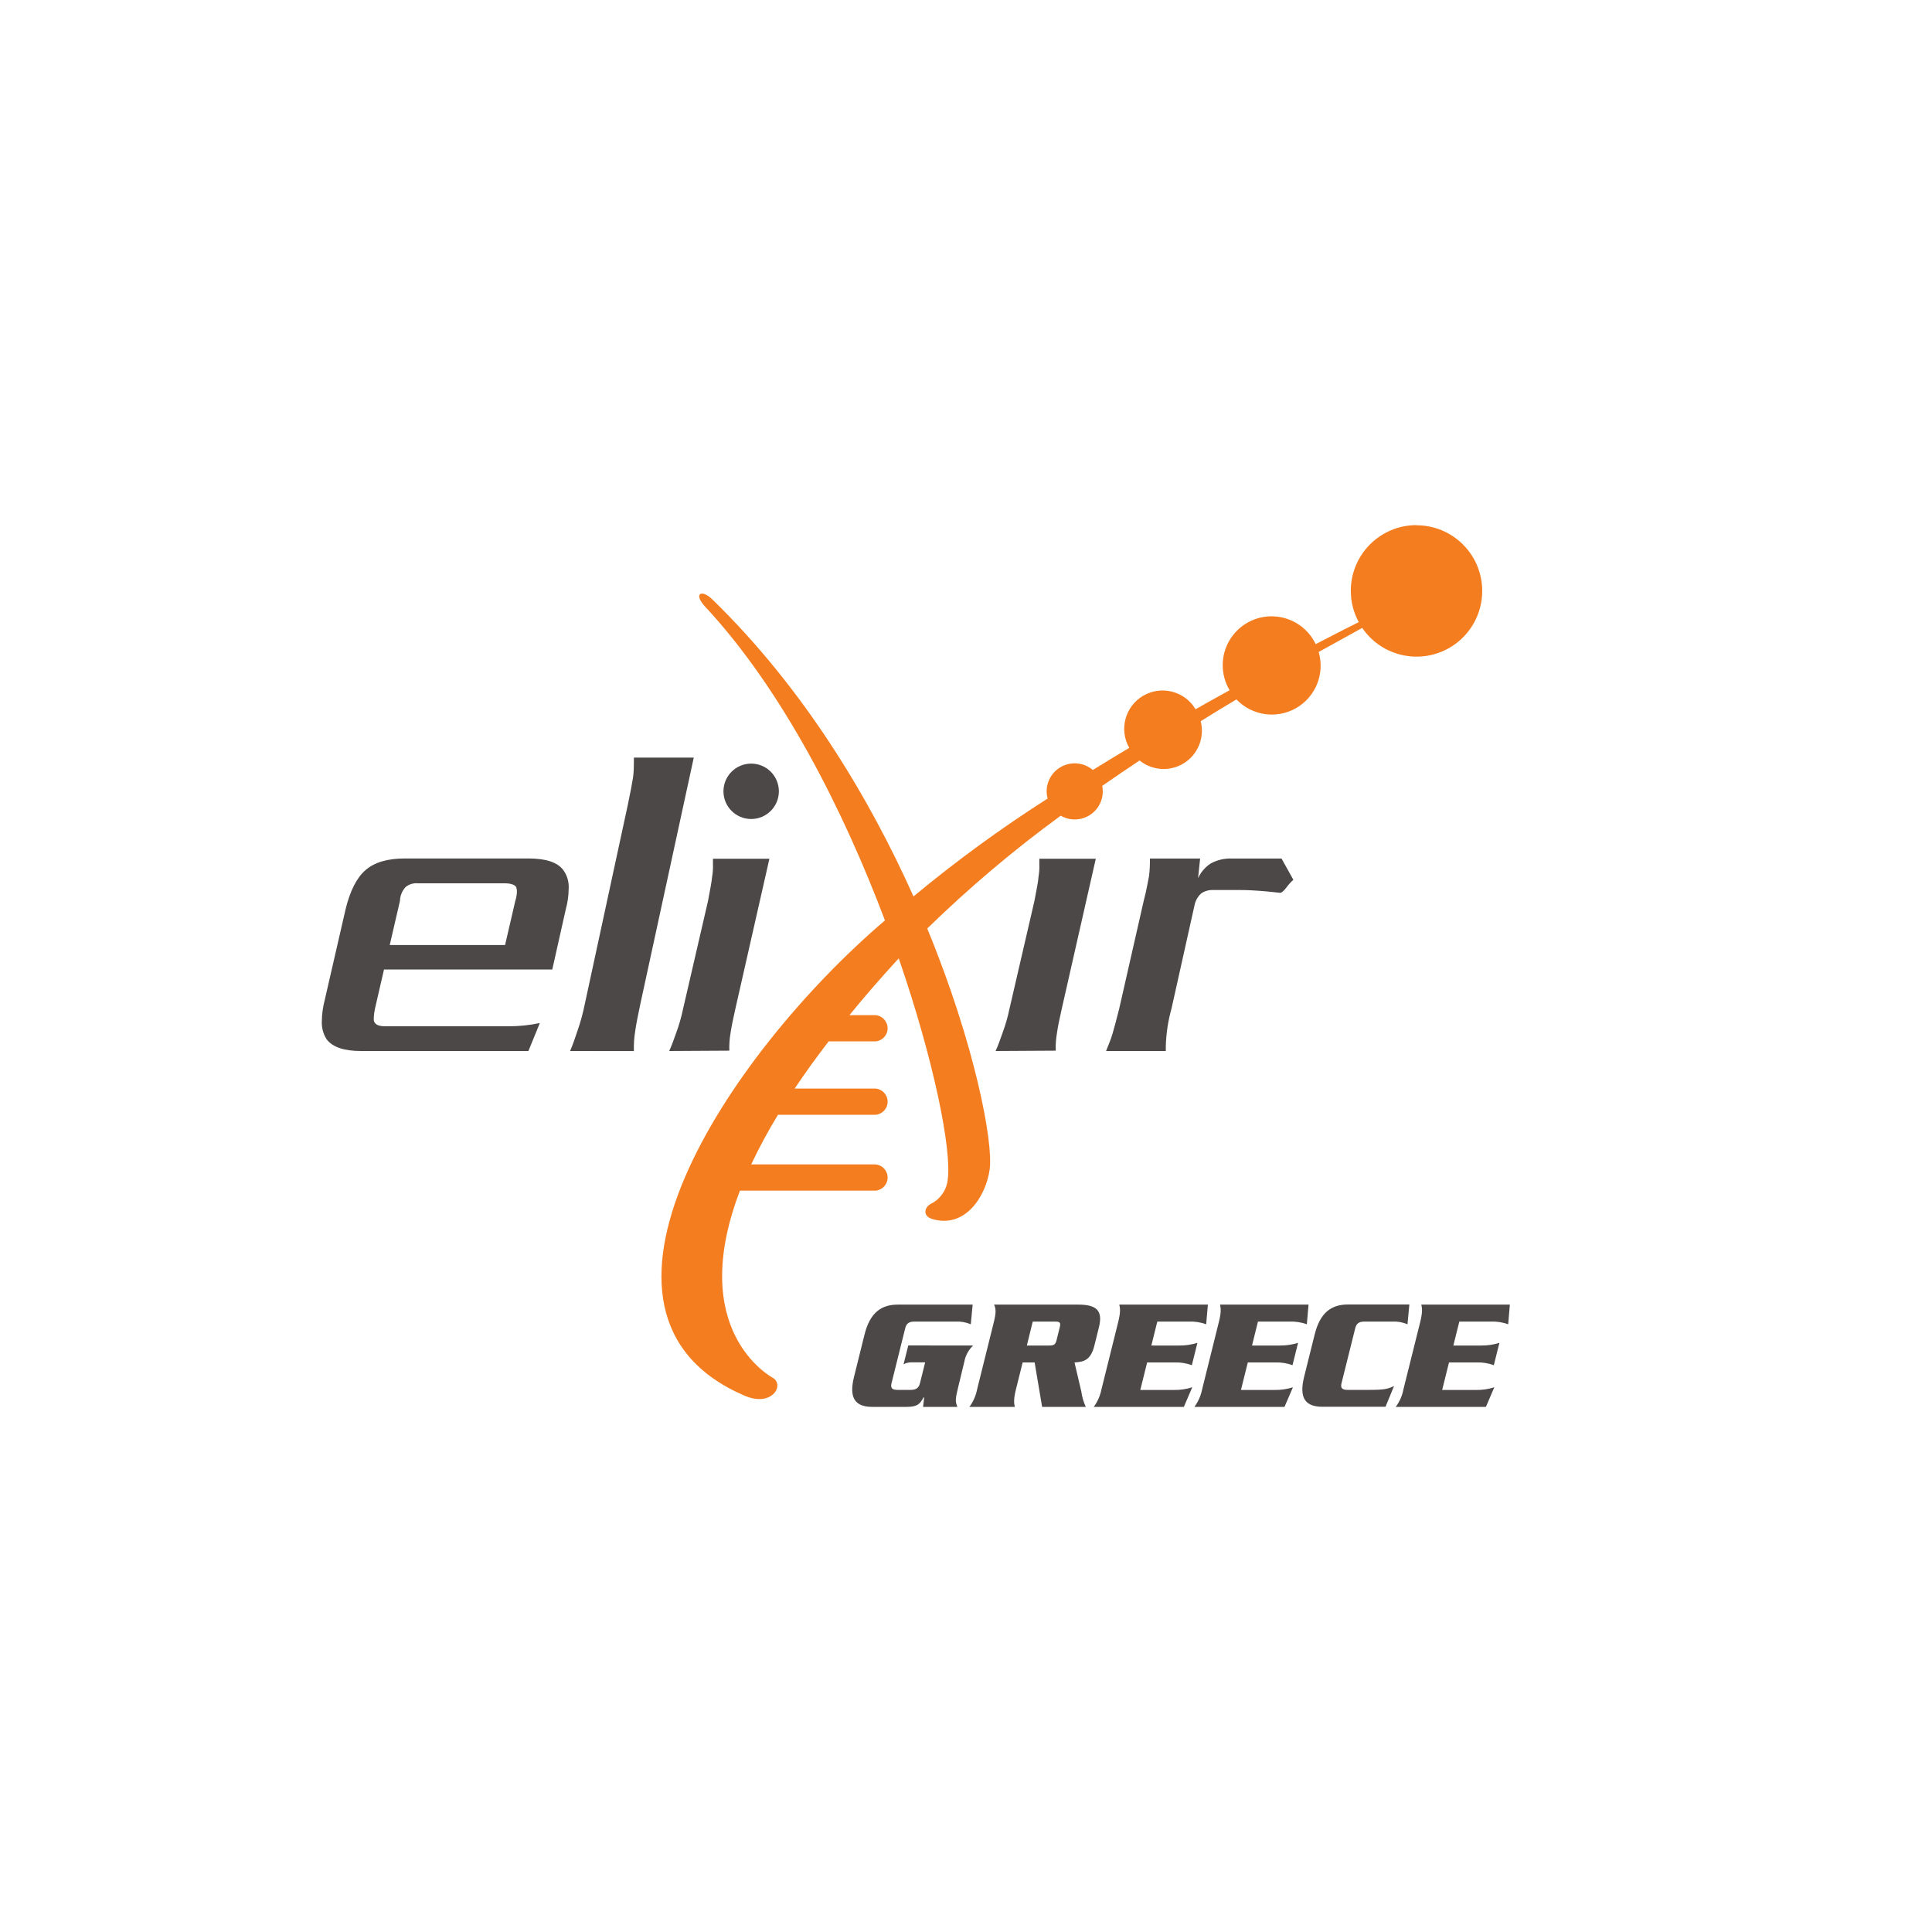
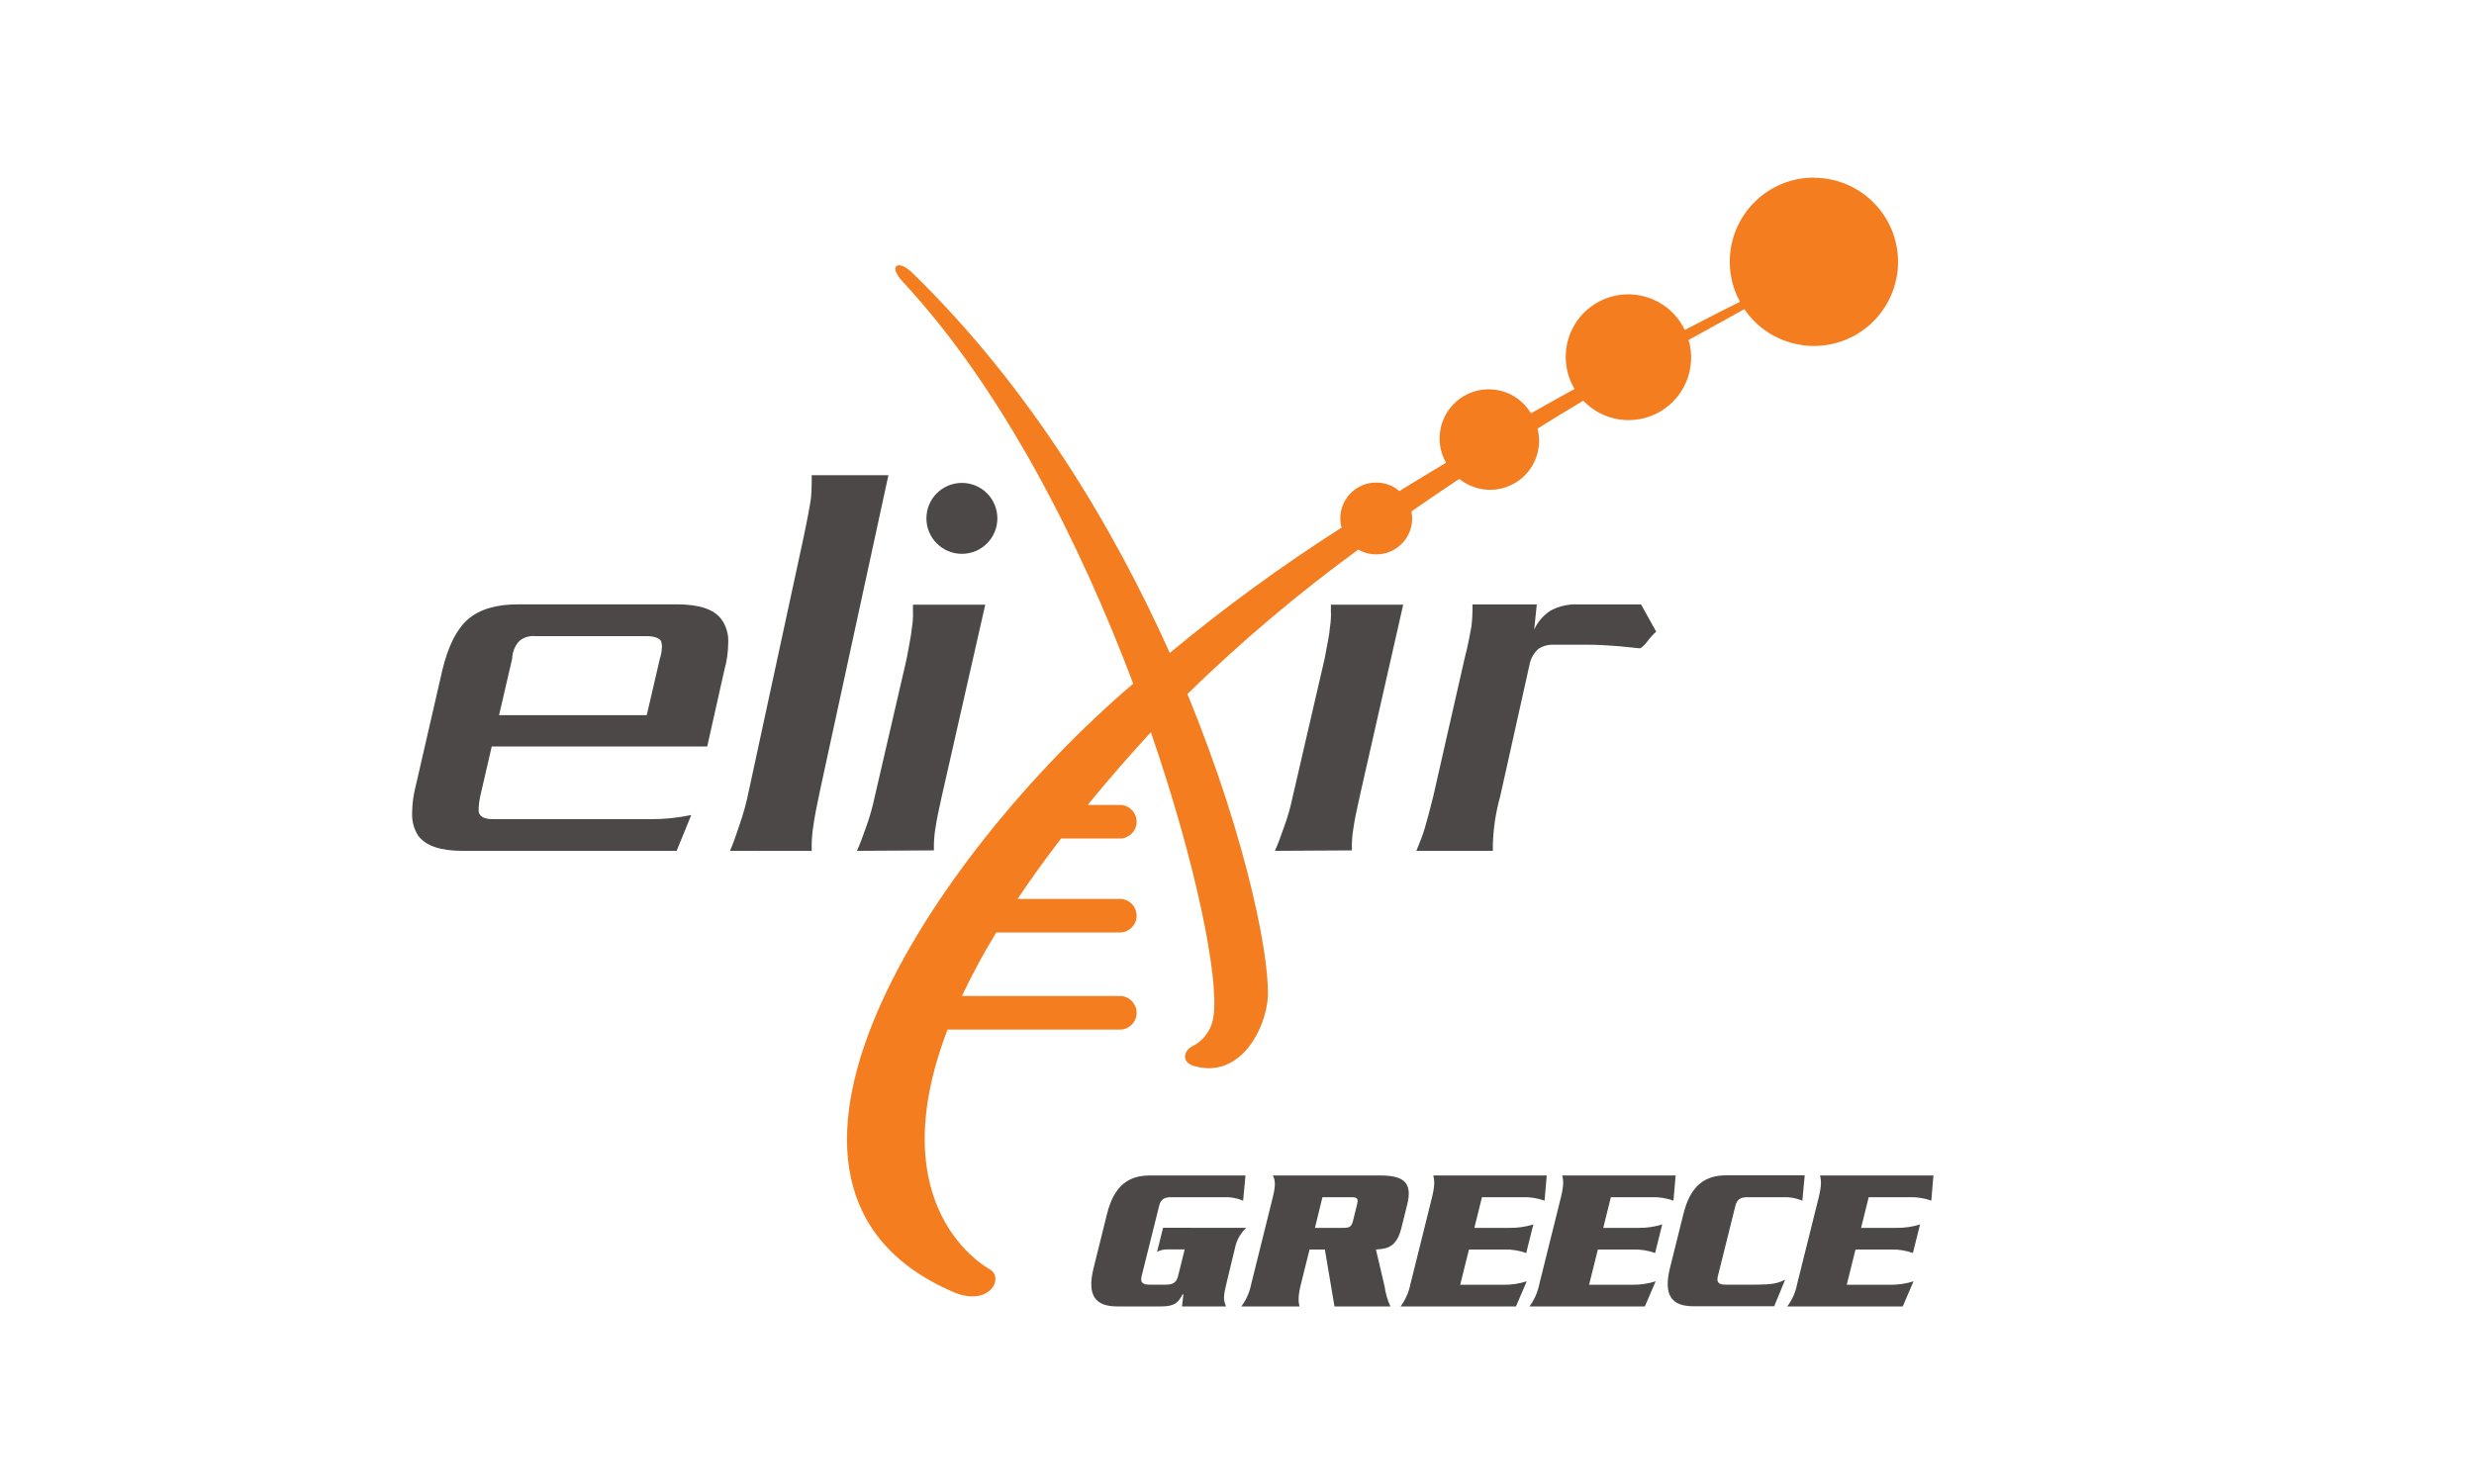
- <svg xmlns="http://www.w3.org/2000/svg" width="500" height="500" viewBox="0 0 500 500" version="1.1" id="svg35">
+ <svg xmlns="http://www.w3.org/2000/svg" width="500" height="300" viewBox="0 100 500 300" version="1.1" id="svg35">
  <defs id="defs4">
    <style id="style2">.cls-1{fill:#4d4848;}.cls-2{fill:#f47d20;}</style>
  </defs>
  <g id="Nodes">
    <path class="cls-1" d="m 173.19,272 c 0.63,-1.38 1.16,-2.86 1.8,-4.66 a 44.89,44.89 0 0 0 1.79,-6.25 l 6.46,-27.94 c 0.53,-2.86 0.95,-5 1.06,-6.25 a 16.19,16.19 0 0 0 0.21,-3.39 v -1.27 h 14.61 L 190.33,261 c -0.63,2.76 -1.05,4.87 -1.27,6.36 a 22.92,22.92 0 0 0 -0.31,4.55 z" id="path6" style="fill:#4d4848" />
    <path class="cls-2" d="m 366.59,135.9 a 17,17 0 0 0 -17,17 16.81,16.81 0 0 0 2.06,8.11 c -1.7,0.84 -5.64,2.82 -11.15,5.69 a 12.65,12.65 0 1 0 -22.28,11.93 c -2.84,1.56 -5.78,3.21 -8.81,4.92 a 9.931,9.931 0 0 0 -17.16,10 c -3.12,1.86 -6.28,3.77 -9.43,5.72 a 7.26,7.26 0 0 0 -11.95,5.54 7.52,7.52 0 0 0 0.25,1.86 340.8,340.8 0 0 0 -34.71,25.33 c -11.49,-25.68 -28.42,-53.87 -52,-76.82 l -0.07,-0.06 c -2.76,-2.72 -5,-1.52 -1.87,1.86 l 0.12,0.13 c 20,21.53 35.72,52.68 46.43,81.09 -40.63,34.69 -85.42,101.91 -36.33,123 7.15,3.08 10.41,-2.8 7.33,-4.61 -0.55,-0.33 -22.41,-12.15 -8.52,-48.45 h 35 a 3.4,3.4 0 0 0 0,-6.79 h -32.09 a 136.82,136.82 0 0 1 6.93,-12.84 h 25.16 a 3.4,3.4 0 0 0 0,-6.79 h -20.84 c 2.6,-3.89 5.51,-7.95 8.79,-12.21 h 12.05 a 3.4,3.4 0 0 0 0,-6.79 h -6.67 q 5.7,-7 12.64,-14.57 l 0.12,-0.13 c 9.22,26.72 13.68,49.5 12.7,57.09 a 7.93,7.93 0 0 1 -4.27,6.38 c -1.72,0.81 -2.43,3.18 0.27,4 8.59,2.53 13.88,-6 14.84,-12.85 0.96,-6.85 -3.74,-32.19 -16.16,-62.34 a 317.16,317.16 0 0 1 34.54,-29.2 7.26,7.26 0 0 0 10.89,-6.29 6.64,6.64 0 0 0 -0.15,-1.42 q 4.88,-3.39 9.67,-6.58 a 9.9,9.9 0 0 0 15.82,-10.16 q 4.78,-3 9.25,-5.64 a 12.64,12.64 0 0 0 21.28,-12.28 c 5.4,-3 9.34,-5.13 11.27,-6.23 a 17,17 0 1 0 14,-26.56 z" id="path8" style="fill:#f47d20" />
    <path class="cls-1" d="m 136.75,272 h -43.3 c -4.34,0 -7.3,-0.95 -8.9,-3 a 8,8 0 0 1 -1.26,-4.76 22.47,22.47 0 0 1 0.74,-5.4 l 5.4,-23.5 c 1.16,-4.76 2.85,-8.15 5.18,-10.17 2.33,-2.02 5.72,-3 10.17,-3 h 32 c 4.55,0 7.51,1 9,3 a 7.41,7.41 0 0 1 1.39,4.88 20.42,20.42 0 0 1 -0.75,5.29 l -3.49,15.57 H 99.38 L 97.05,261 a 14.11,14.11 0 0 0 -0.32,2.44 c 0,0.53 0,0.95 0.22,1.16 0.31,0.64 1.26,1 2.75,1 h 31.75 a 38.76,38.76 0 0 0 8.26,-0.84 z m -3.39,-38.85 a 8.38,8.38 0 0 0 0.42,-2.54 3.07,3.07 0 0 0 -0.21,-1.06 c -0.43,-0.64 -1.48,-0.95 -3,-0.95 h -22.41 a 4.36,4.36 0 0 0 -3.17,0.95 5.45,5.45 0 0 0 -1.48,3.6 l -2.65,11.43 h 29.85 z" id="path10" style="fill:#4d4848" />
    <path class="cls-1" d="m 147.54,272 c 0.67,-1.54 1.23,-3.2 1.91,-5.22 a 52.42,52.42 0 0 0 1.91,-7 l 11.12,-51.5 c 0.67,-3.21 1.12,-5.58 1.34,-7 0.22,-1.42 0.23,-3.08 0.23,-5.22 h 15.5 l -13.82,63.73 q -1,4.63 -1.35,7.13 a 27.12,27.12 0 0 0 -0.33,5.1 z" id="path12" style="fill:#4d4848" />
    <path class="cls-1" d="m 326.16,230.56 c -1.59,-0.11 -3.18,-0.22 -5,-0.22 h -7.09 a 5.15,5.15 0 0 0 -3.17,0.85 5.67,5.67 0 0 0 -1.8,3.28 L 303.19,261 a 40.17,40.17 0 0 0 -1.48,9.74 V 272 h -15.46 c 0.63,-1.59 1.27,-3.08 1.69,-4.55 0.42,-1.47 1,-3.5 1.7,-6.36 L 296,233.1 c 0.74,-2.76 1.06,-4.87 1.38,-6.46 a 31.58,31.58 0 0 0 0.21,-4.45 h 13 l -0.53,5.08 a 9,9 0 0 1 3.28,-3.81 10.57,10.57 0 0 1 5.61,-1.27 h 12.71 l 3.06,5.5 a 12.26,12.26 0 0 0 -1.8,2 c -0.74,0.95 -1.26,1.37 -1.58,1.37 -1.9,-0.18 -3.6,-0.4 -5.18,-0.5 z" id="path14" style="fill:#4d4848" />
    <path class="cls-1" d="m 257.66,272 c 0.63,-1.38 1.16,-2.86 1.79,-4.66 a 43.46,43.46 0 0 0 1.8,-6.25 l 6.46,-27.94 c 0.53,-2.86 1,-5 1.06,-6.25 a 16.19,16.19 0 0 0 0.21,-3.39 v -1.27 h 14.61 L 274.8,261 c -0.63,2.76 -1.06,4.87 -1.26,6.36 a 22.21,22.21 0 0 0 -0.32,4.55 z" id="path16" style="fill:#4d4848" />
    <path class="cls-1" d="m 201.57,204.79 a 7.17,7.17 0 1 1 -7.16,-7.17 7.16,7.16 0 0 1 7.16,7.17 z" id="path18" style="fill:#4d4848" />
    <path class="cls-1" d="m 251.85,348.22 a 7.63,7.63 0 0 0 -2.27,4.14 l -1.58,6.53 c -0.81,3.27 -0.78,3.81 -0.22,5.21 h -8.89 l 0.28,-2.44 H 239 c -0.83,1.53 -1.43,2.44 -4.29,2.44 h -8.93 c -4.3,0 -6.18,-2.07 -4.76,-7.77 l 2.71,-10.92 c 1.42,-5.71 4.34,-7.78 8.64,-7.78 h 19.35 l -0.48,5.09 a 8.94,8.94 0 0 0 -3.87,-0.7 h -10.69 c -1.32,0 -2.08,0.41 -2.4,1.69 L 230.72,358 c -0.32,1.28 0.24,1.7 1.56,1.7 h 3.39 c 1.32,0 2.09,-0.42 2.41,-1.7 l 1.35,-5.42 h -3.77 a 4.16,4.16 0 0 0 -1.82,0.5 l 1.22,-4.88 z" id="path20" style="fill:#4d4848" />
    <path class="cls-1" d="m 264.66,352.6 -1.73,6.95 c -0.62,2.53 -0.54,3.52 -0.3,4.55 h -11.75 a 11.16,11.16 0 0 0 2,-4.55 l 4.32,-17.37 c 0.63,-2.52 0.55,-3.51 0.06,-4.55 H 279 c 4.63,0 6.51,1.41 5.41,5.83 l -1.21,4.88 c -1,3.89 -2.93,4.1 -5.12,4.26 l 1.75,7.45 a 14.48,14.48 0 0 0 1.17,4.05 h -11.3 l -1.94,-11.5 z m 1.09,-4.38 h 5.71 c 1.28,0 1.71,-0.21 2,-1.49 l 0.8,-3.22 c 0.32,-1.29 0,-1.49 -1.29,-1.49 h -5.7 z" id="path24" style="fill:#4d4848" />
    <path class="cls-1" d="m 303.83,359.72 a 14.59,14.59 0 0 0 4.73,-0.7 l -2.18,5.08 h -23.32 a 11.3,11.3 0 0 0 2,-4.55 l 4.32,-17.37 c 0.63,-2.52 0.54,-3.51 0.3,-4.55 h 22.92 l -0.44,5.09 a 11.92,11.92 0 0 0 -4.42,-0.7 h -8.23 l -1.54,6.2 h 7.19 a 15,15 0 0 0 4.73,-0.7 l -1.44,5.79 a 11.79,11.79 0 0 0 -4.38,-0.71 h -7.19 l -1.77,7.12 z" id="path26" style="fill:#4d4848" />
    <path class="cls-1" d="m 329.89,359.72 a 14.57,14.57 0 0 0 4.72,-0.7 l -2.18,5.08 h -23.32 a 11.3,11.3 0 0 0 2,-4.55 l 4.32,-17.37 c 0.63,-2.52 0.55,-3.51 0.31,-4.55 h 22.91 l -0.44,5.09 a 11.88,11.88 0 0 0 -4.42,-0.7 h -8.23 l -1.54,6.2 h 7.2 a 15,15 0 0 0 4.72,-0.7 l -1.44,5.79 a 11.74,11.74 0 0 0 -4.38,-0.71 h -7.19 l -1.77,7.12 z" id="path28" style="fill:#4d4848" />
    <path class="cls-1" d="m 364.26,342.72 a 8.94,8.94 0 0 0 -3.87,-0.7 h -7.24 c -1.33,0 -2.09,0.41 -2.41,1.69 L 347.18,358 c -0.32,1.28 0.24,1.7 1.56,1.7 h 5.71 c 4.05,0 4.79,-0.29 6.33,-1 l -2.21,5.37 h -16.3 c -4.3,0 -6.18,-2.07 -4.76,-7.77 l 2.72,-10.92 c 1.42,-5.71 4.33,-7.78 8.63,-7.78 h 15.88 z" id="path30" style="fill:#4d4848" />
    <path class="cls-1" d="m 382,359.72 a 14.59,14.59 0 0 0 4.73,-0.7 l -2.18,5.08 h -23.34 a 11,11 0 0 0 2,-4.55 l 4.33,-17.37 c 0.62,-2.52 0.54,-3.51 0.3,-4.55 h 22.91 l -0.43,5.09 a 11.92,11.92 0 0 0 -4.42,-0.7 h -8.23 l -1.54,6.2 h 7.19 a 15,15 0 0 0 4.73,-0.7 l -1.45,5.79 a 11.68,11.68 0 0 0 -4.37,-0.71 H 375 l -1.77,7.12 z" id="path32" style="fill:#4d4848" />
  </g>
</svg>
